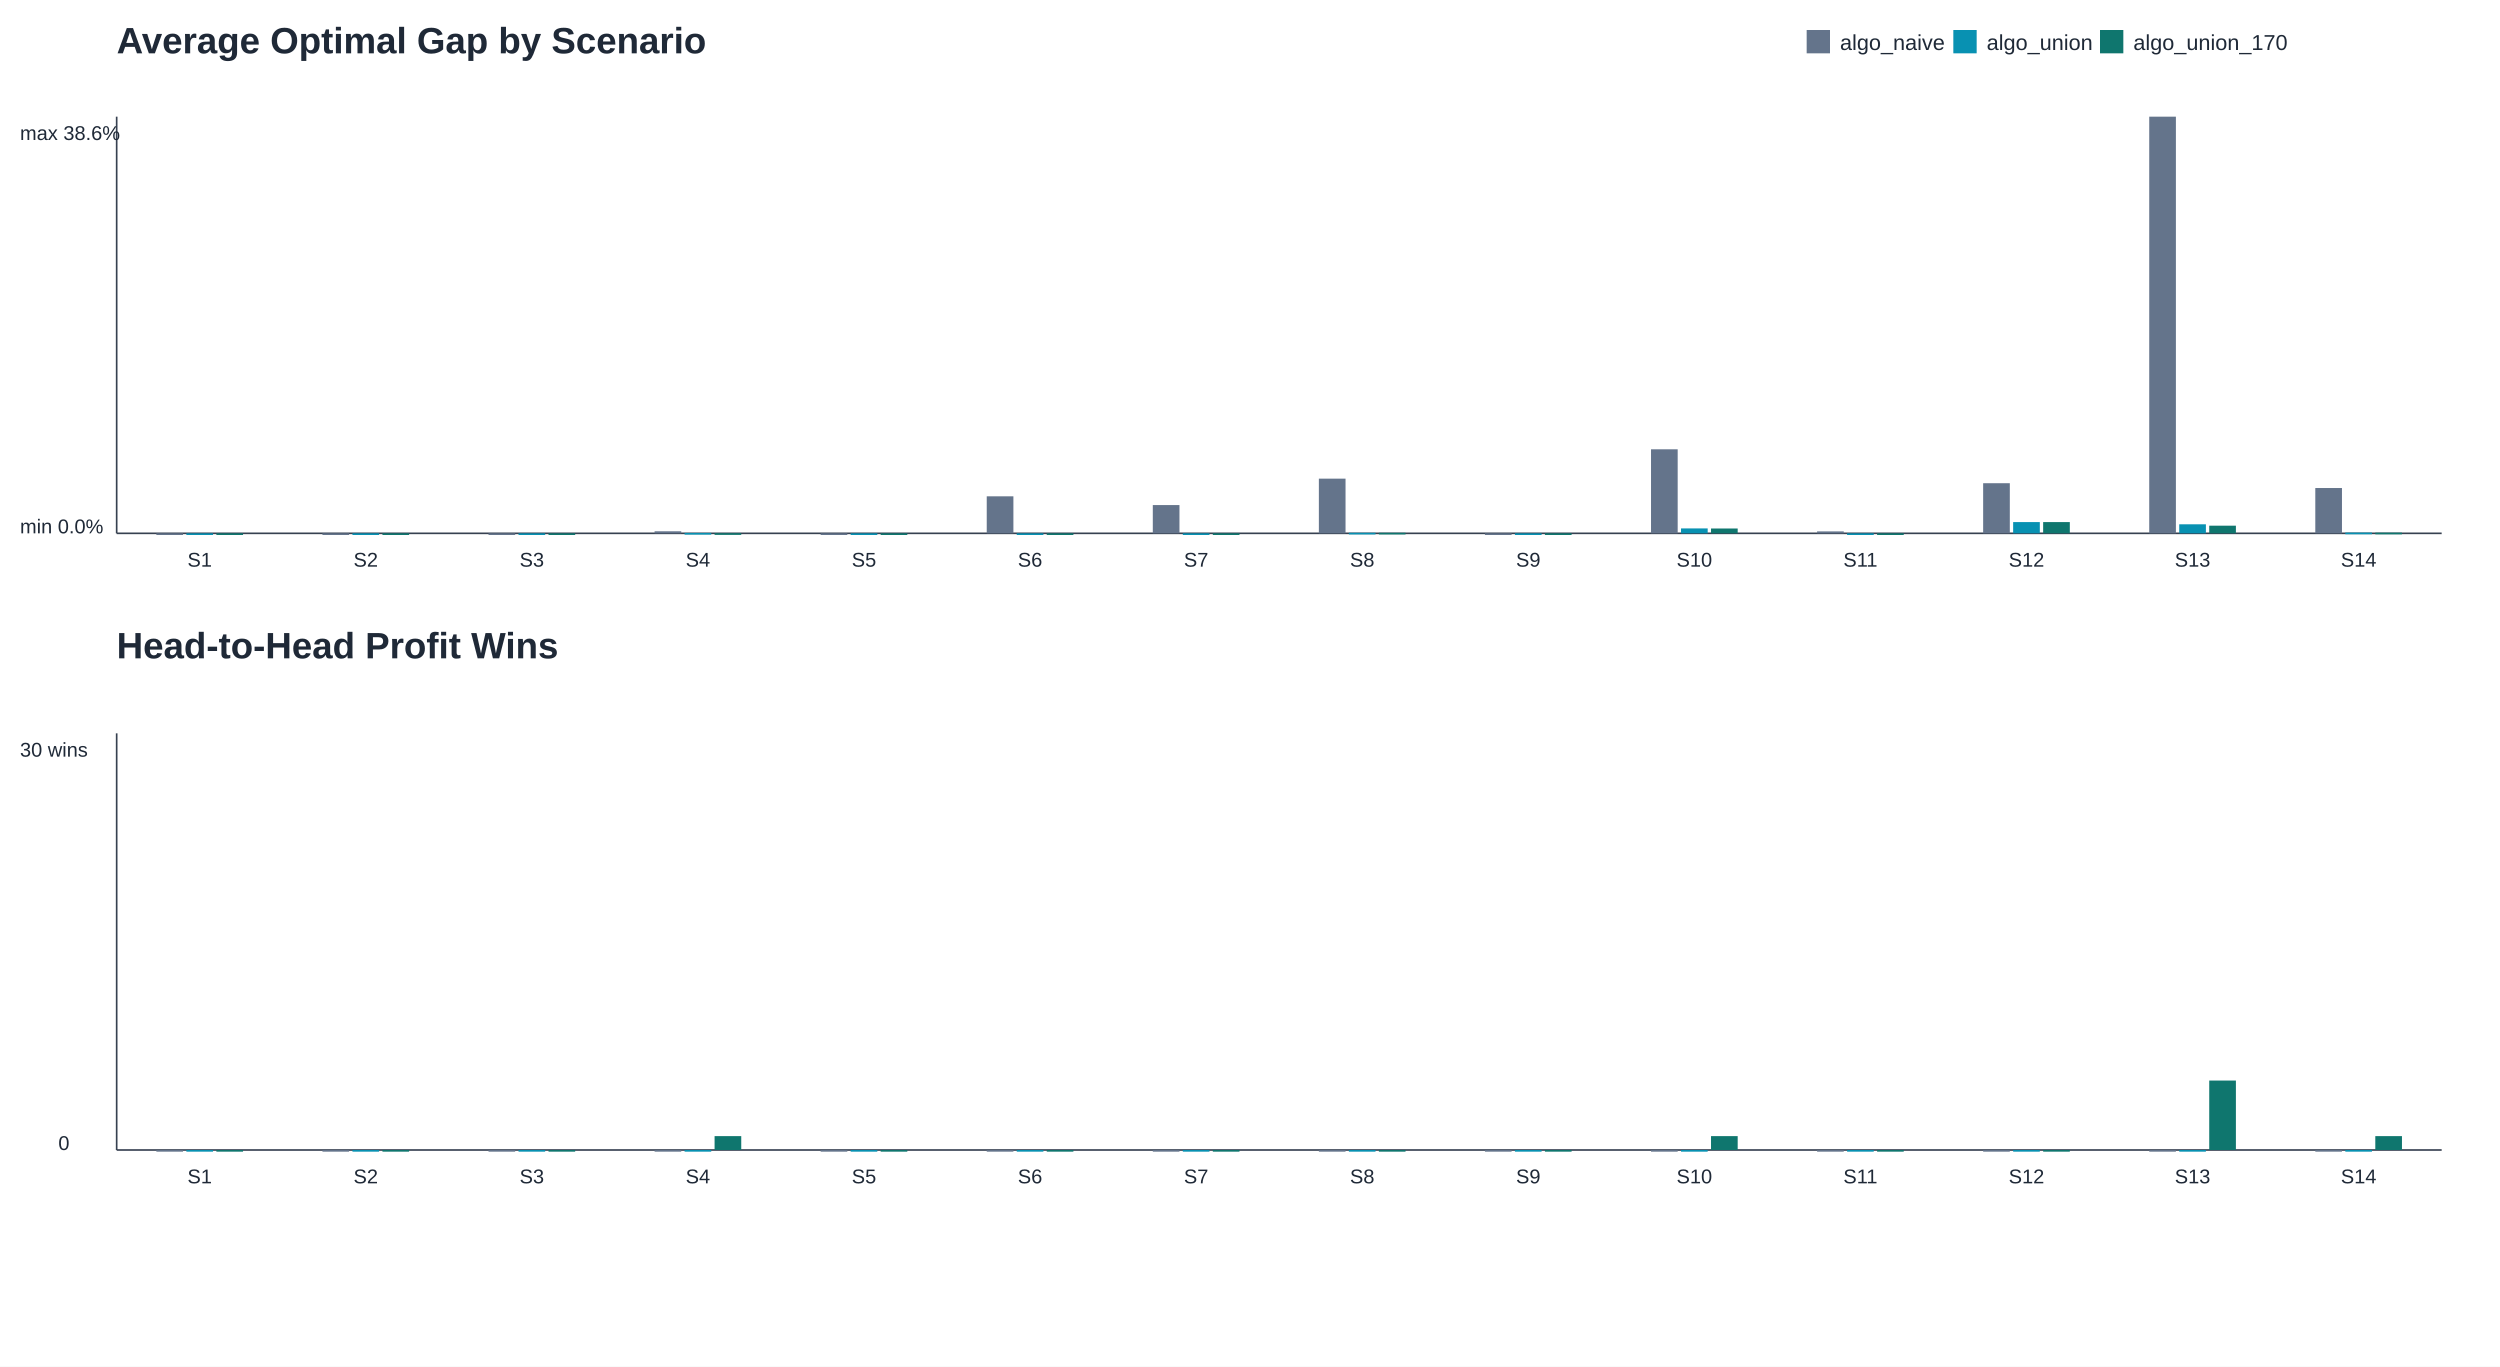
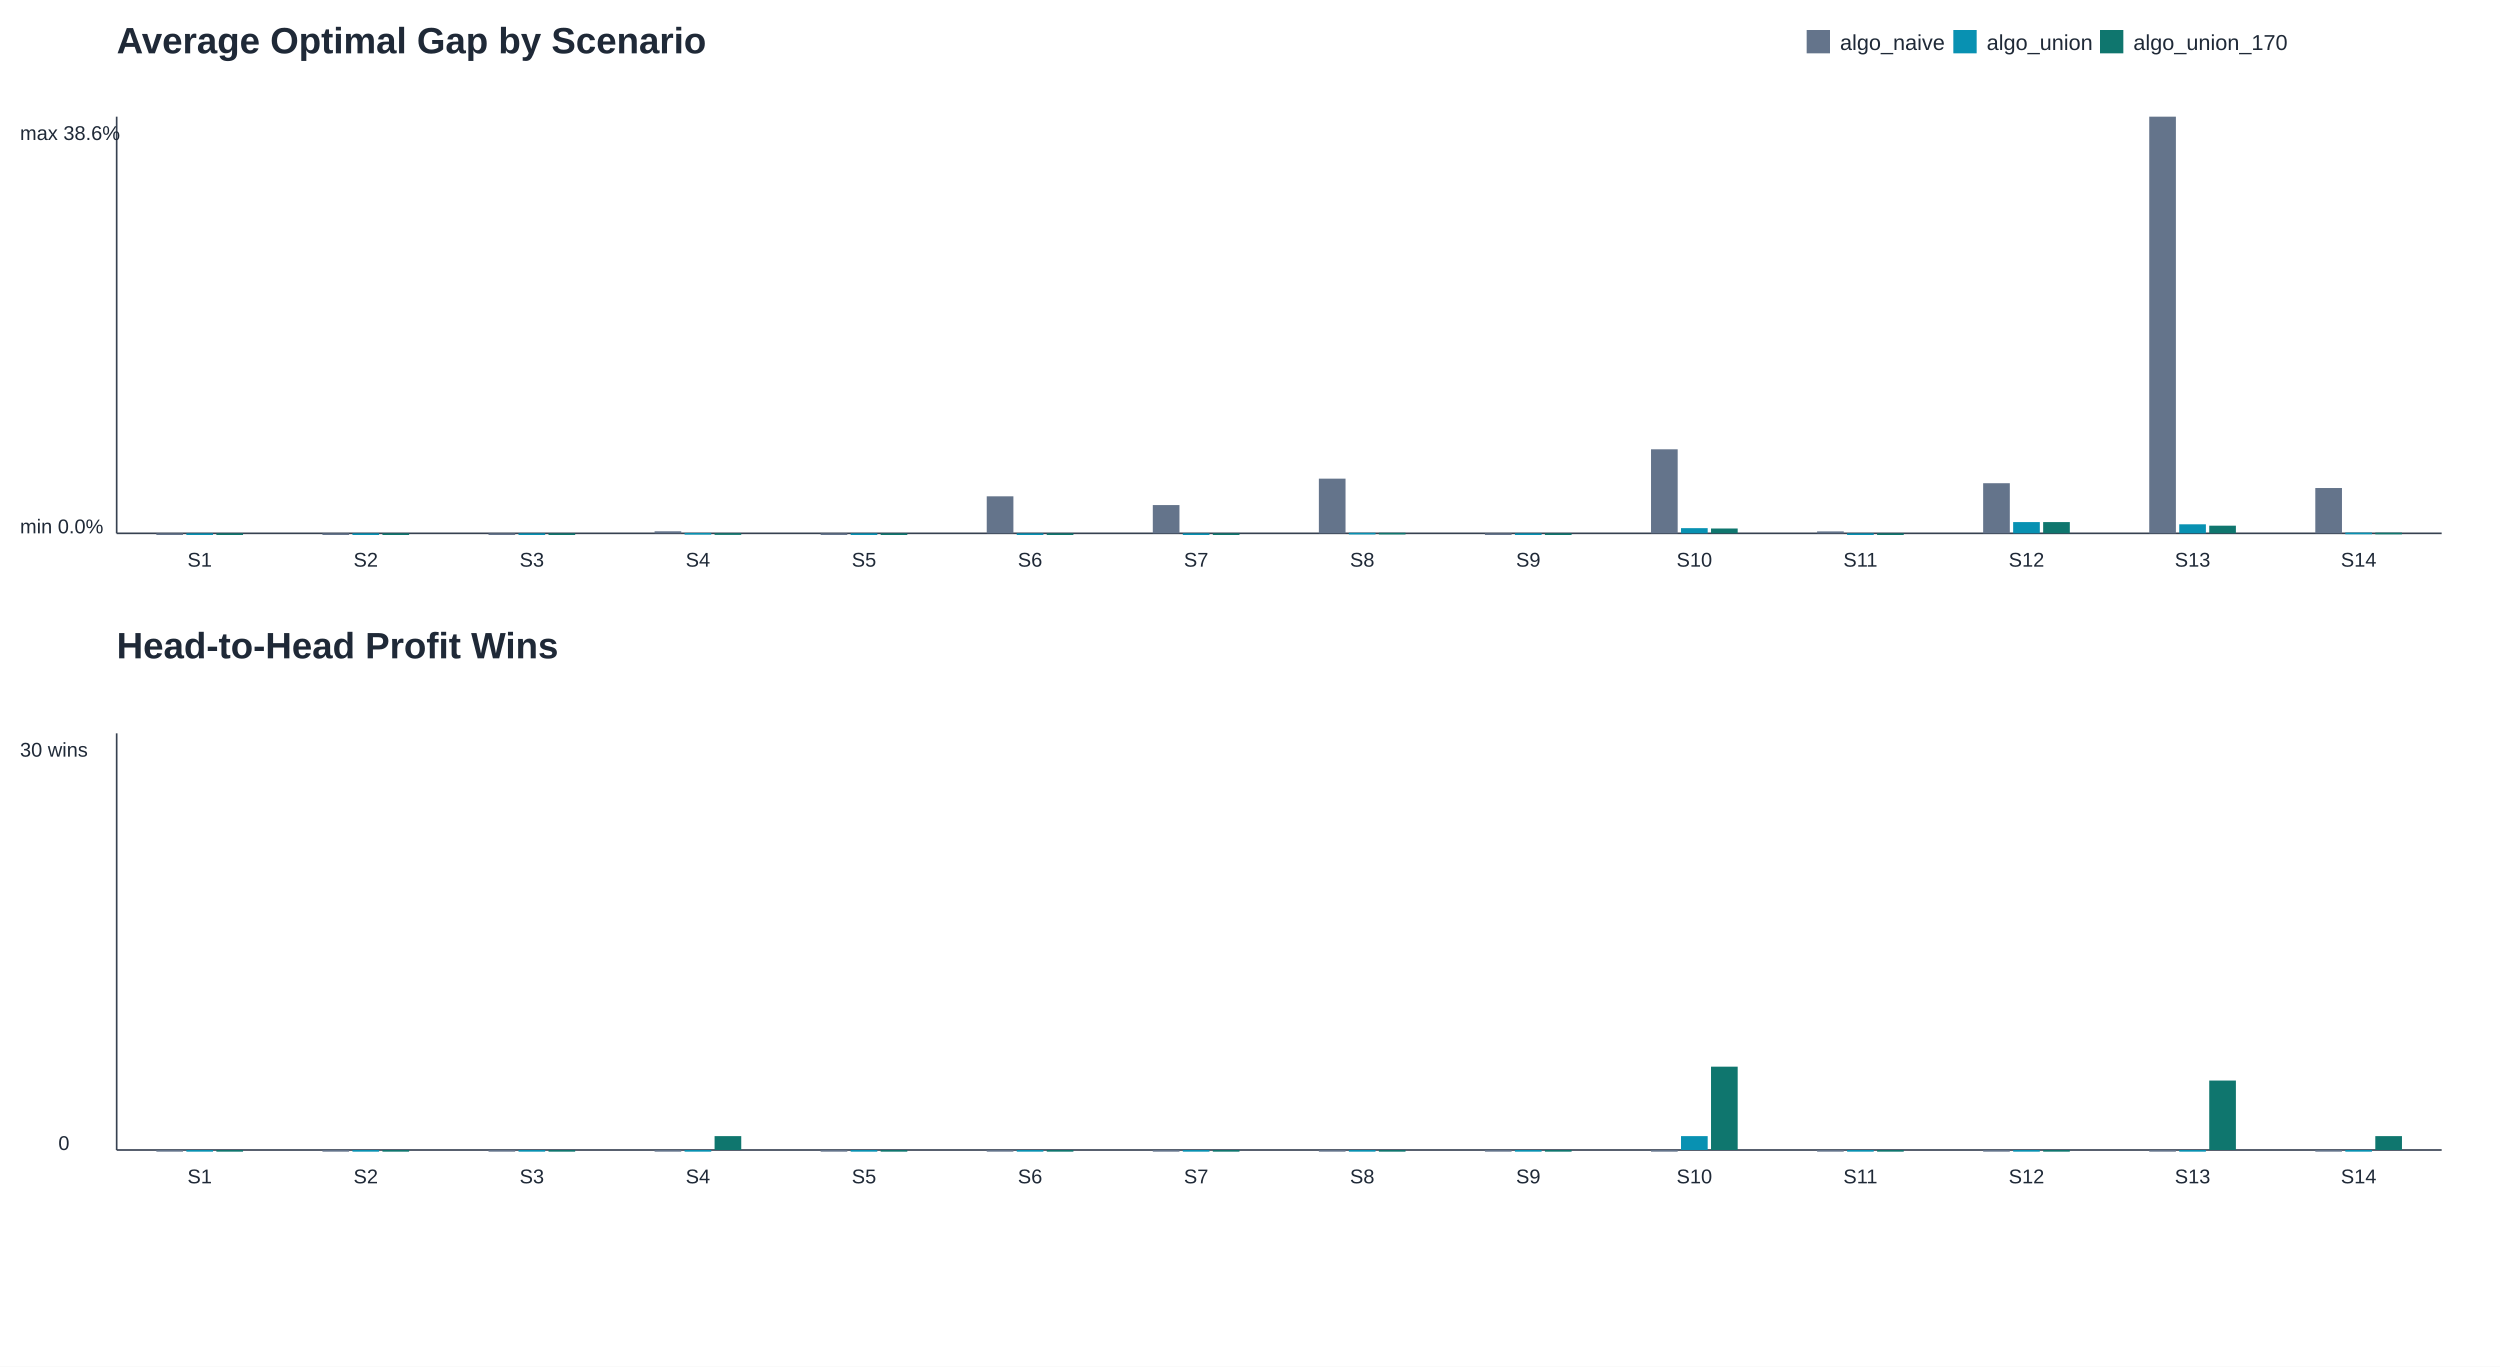
<svg xmlns="http://www.w3.org/2000/svg" width="1500" height="820" viewBox="0 0 1500 820">
  <rect width="100%" height="100%" fill="#ffffff" />
  <style>text{font-family:Arial,Helvetica,sans-serif;fill:#1f2937}.title{font-size:22px;font-weight:700}.label{font-size:12px}.axis{stroke:#374151;stroke-width:1}.grid{stroke:#e5e7eb;stroke-width:1}.legend{font-size:13px}</style>
  <text x="70" y="32" class="title">Average Optimal Gap by Scenario</text>
  <line x1="70" y1="320.00" x2="1465" y2="320.00" class="axis" />
  <line x1="70" y1="70" x2="70" y2="320" class="axis" />
  <text x="70" y="395" class="title">Head-to-Head Profit Wins</text>
  <line x1="70" y1="690.00" x2="1465" y2="690.00" class="axis" />
  <line x1="70" y1="440" x2="70" y2="690" class="axis" />
  <rect x="1084" y="18" width="14" height="14" fill="#64748b" />
  <text x="1104" y="30" class="legend">algo_naive</text>
  <rect x="1172" y="18" width="14" height="14" fill="#0891b2" />
  <text x="1192" y="30" class="legend">algo_union</text>
  <rect x="1260" y="18" width="14" height="14" fill="#0f766e" />
  <text x="1280" y="30" class="legend">algo_union_170</text>
  <rect x="93.82" y="320.00" width="16.00" height="1.00" fill="#64748b" />
  <rect x="93.82" y="690.00" width="16.00" height="1.00" fill="#64748b" />
  <rect x="111.82" y="320.00" width="16.00" height="1.00" fill="#0891b2" />
  <rect x="111.82" y="690.00" width="16.00" height="1.00" fill="#0891b2" />
  <rect x="129.82" y="320.00" width="16.00" height="1.00" fill="#0f766e" />
  <rect x="129.82" y="690.00" width="16.00" height="1.00" fill="#0f766e" />
  <text x="119.82" y="340" text-anchor="middle" class="label">S1</text>
  <text x="119.82" y="710" text-anchor="middle" class="label">S1</text>
  <rect x="193.46" y="320.00" width="16.00" height="1.00" fill="#64748b" />
  <rect x="193.46" y="690.00" width="16.00" height="1.00" fill="#64748b" />
  <rect x="211.46" y="320.00" width="16.00" height="1.00" fill="#0891b2" />
  <rect x="211.46" y="690.00" width="16.00" height="1.00" fill="#0891b2" />
  <rect x="229.46" y="320.00" width="16.00" height="1.00" fill="#0f766e" />
  <rect x="229.46" y="690.00" width="16.00" height="1.00" fill="#0f766e" />
  <text x="219.46" y="340" text-anchor="middle" class="label">S2</text>
  <text x="219.46" y="710" text-anchor="middle" class="label">S2</text>
  <rect x="293.11" y="320.00" width="16.00" height="1.00" fill="#64748b" />
  <rect x="293.11" y="690.00" width="16.00" height="1.00" fill="#64748b" />
  <rect x="311.11" y="320.00" width="16.00" height="1.00" fill="#0891b2" />
  <rect x="311.11" y="690.00" width="16.00" height="1.00" fill="#0891b2" />
  <rect x="329.11" y="320.00" width="16.00" height="1.00" fill="#0f766e" />
  <rect x="329.11" y="690.00" width="16.00" height="1.00" fill="#0f766e" />
  <text x="319.11" y="340" text-anchor="middle" class="label">S3</text>
  <text x="319.11" y="710" text-anchor="middle" class="label">S3</text>
  <rect x="392.75" y="318.77" width="16.00" height="1.23" fill="#64748b" />
  <rect x="392.75" y="690.00" width="16.00" height="1.00" fill="#64748b" />
  <rect x="410.75" y="319.78" width="16.00" height="1.00" fill="#0891b2" />
  <rect x="410.75" y="690.00" width="16.00" height="1.00" fill="#0891b2" />
  <rect x="428.75" y="319.93" width="16.00" height="1.00" fill="#0f766e" />
  <rect x="428.75" y="681.67" width="16.00" height="8.33" fill="#0f766e" />
  <text x="418.75" y="340" text-anchor="middle" class="label">S4</text>
  <text x="418.75" y="710" text-anchor="middle" class="label">S4</text>
  <rect x="492.39" y="320.00" width="16.00" height="1.00" fill="#64748b" />
  <rect x="492.39" y="690.00" width="16.00" height="1.00" fill="#64748b" />
  <rect x="510.39" y="320.00" width="16.00" height="1.00" fill="#0891b2" />
  <rect x="510.39" y="690.00" width="16.00" height="1.00" fill="#0891b2" />
  <rect x="528.39" y="320.00" width="16.00" height="1.00" fill="#0f766e" />
  <rect x="528.39" y="690.00" width="16.00" height="1.00" fill="#0f766e" />
  <text x="518.39" y="340" text-anchor="middle" class="label">S5</text>
  <text x="518.39" y="710" text-anchor="middle" class="label">S5</text>
  <rect x="592.04" y="297.79" width="16.00" height="22.21" fill="#64748b" />
  <rect x="592.04" y="690.00" width="16.00" height="1.00" fill="#64748b" />
  <rect x="610.04" y="320.00" width="16.00" height="1.00" fill="#0891b2" />
  <rect x="610.04" y="690.00" width="16.00" height="1.00" fill="#0891b2" />
  <rect x="628.04" y="320.00" width="16.00" height="1.00" fill="#0f766e" />
  <rect x="628.04" y="690.00" width="16.00" height="1.00" fill="#0f766e" />
  <text x="618.04" y="340" text-anchor="middle" class="label">S6</text>
  <text x="618.04" y="710" text-anchor="middle" class="label">S6</text>
  <rect x="691.68" y="303.04" width="16.00" height="16.96" fill="#64748b" />
  <rect x="691.68" y="690.00" width="16.00" height="1.00" fill="#64748b" />
  <rect x="709.68" y="320.00" width="16.00" height="1.00" fill="#0891b2" />
  <rect x="709.68" y="690.00" width="16.00" height="1.00" fill="#0891b2" />
  <rect x="727.68" y="320.00" width="16.00" height="1.00" fill="#0f766e" />
  <rect x="727.68" y="690.00" width="16.00" height="1.00" fill="#0f766e" />
  <text x="717.68" y="340" text-anchor="middle" class="label">S7</text>
  <text x="717.68" y="710" text-anchor="middle" class="label">S7</text>
  <rect x="791.32" y="287.19" width="16.00" height="32.81" fill="#64748b" />
  <rect x="791.32" y="690.00" width="16.00" height="1.00" fill="#64748b" />
  <rect x="809.32" y="319.67" width="16.00" height="1.00" fill="#0891b2" />
  <rect x="809.32" y="690.00" width="16.00" height="1.00" fill="#0891b2" />
  <rect x="827.32" y="319.67" width="16.00" height="1.00" fill="#0f766e" />
  <rect x="827.32" y="690.00" width="16.00" height="1.00" fill="#0f766e" />
  <text x="817.32" y="340" text-anchor="middle" class="label">S8</text>
  <text x="817.32" y="710" text-anchor="middle" class="label">S8</text>
  <rect x="890.96" y="320.00" width="16.00" height="1.00" fill="#64748b" />
  <rect x="890.96" y="690.00" width="16.00" height="1.00" fill="#64748b" />
  <rect x="908.96" y="320.00" width="16.00" height="1.00" fill="#0891b2" />
  <rect x="908.96" y="690.00" width="16.00" height="1.00" fill="#0891b2" />
  <rect x="926.96" y="320.00" width="16.00" height="1.00" fill="#0f766e" />
  <rect x="926.96" y="690.00" width="16.00" height="1.00" fill="#0f766e" />
  <text x="916.96" y="340" text-anchor="middle" class="label">S9</text>
  <text x="916.96" y="710" text-anchor="middle" class="label">S9</text>
  <rect x="990.61" y="269.58" width="16.00" height="50.42" fill="#64748b" />
  <rect x="990.61" y="690.00" width="16.00" height="1.00" fill="#64748b" />
-   <rect x="1008.61" y="317.05" width="16.00" height="2.95" fill="#0891b2" />
-   <rect x="1008.61" y="690.00" width="16.00" height="1.00" fill="#0891b2" />
+   <rect x="1008.61" y="316.89" width="16.00" height="3.11" fill="#0891b2" />
+   <rect x="1008.61" y="681.67" width="16.00" height="8.33" fill="#0891b2" />
  <rect x="1026.61" y="317.10" width="16.00" height="2.90" fill="#0f766e" />
-   <rect x="1026.61" y="681.67" width="16.00" height="8.33" fill="#0f766e" />
+   <rect x="1026.61" y="640.00" width="16.00" height="50.00" fill="#0f766e" />
  <text x="1016.61" y="340" text-anchor="middle" class="label">S10</text>
  <text x="1016.61" y="710" text-anchor="middle" class="label">S10</text>
  <rect x="1090.25" y="318.84" width="16.00" height="1.16" fill="#64748b" />
  <rect x="1090.25" y="690.00" width="16.00" height="1.00" fill="#64748b" />
  <rect x="1108.25" y="320.00" width="16.00" height="1.00" fill="#0891b2" />
  <rect x="1108.25" y="690.00" width="16.00" height="1.00" fill="#0891b2" />
  <rect x="1126.25" y="320.00" width="16.00" height="1.00" fill="#0f766e" />
  <rect x="1126.25" y="690.00" width="16.00" height="1.00" fill="#0f766e" />
  <text x="1116.25" y="340" text-anchor="middle" class="label">S11</text>
  <text x="1116.25" y="710" text-anchor="middle" class="label">S11</text>
  <rect x="1189.89" y="289.93" width="16.00" height="30.07" fill="#64748b" />
  <rect x="1189.89" y="690.00" width="16.00" height="1.00" fill="#64748b" />
  <rect x="1207.89" y="313.25" width="16.00" height="6.75" fill="#0891b2" />
  <rect x="1207.89" y="690.00" width="16.00" height="1.00" fill="#0891b2" />
  <rect x="1225.89" y="313.25" width="16.00" height="6.75" fill="#0f766e" />
  <rect x="1225.89" y="690.00" width="16.00" height="1.00" fill="#0f766e" />
  <text x="1215.89" y="340" text-anchor="middle" class="label">S12</text>
  <text x="1215.89" y="710" text-anchor="middle" class="label">S12</text>
  <rect x="1289.54" y="70.00" width="16.00" height="250.00" fill="#64748b" />
  <rect x="1289.54" y="690.00" width="16.00" height="1.00" fill="#64748b" />
  <rect x="1307.54" y="314.58" width="16.00" height="5.42" fill="#0891b2" />
  <rect x="1307.54" y="690.00" width="16.00" height="1.00" fill="#0891b2" />
  <rect x="1325.54" y="315.41" width="16.00" height="4.59" fill="#0f766e" />
  <rect x="1325.54" y="648.33" width="16.00" height="41.67" fill="#0f766e" />
  <text x="1315.54" y="340" text-anchor="middle" class="label">S13</text>
  <text x="1315.54" y="710" text-anchor="middle" class="label">S13</text>
  <rect x="1389.18" y="292.81" width="16.00" height="27.19" fill="#64748b" />
  <rect x="1389.18" y="690.00" width="16.00" height="1.00" fill="#64748b" />
  <rect x="1407.18" y="319.56" width="16.00" height="1.00" fill="#0891b2" />
  <rect x="1407.18" y="690.00" width="16.00" height="1.00" fill="#0891b2" />
  <rect x="1425.18" y="319.60" width="16.00" height="1.00" fill="#0f766e" />
  <rect x="1425.18" y="681.67" width="16.00" height="8.33" fill="#0f766e" />
  <text x="1415.18" y="340" text-anchor="middle" class="label">S14</text>
  <text x="1415.18" y="710" text-anchor="middle" class="label">S14</text>
  <text x="12" y="84" class="label">max 38.6%</text>
  <text x="12" y="320" class="label">min 0.0%</text>
  <text x="12" y="454" class="label">30 wins</text>
  <text x="35" y="690" class="label">0</text>
</svg>
